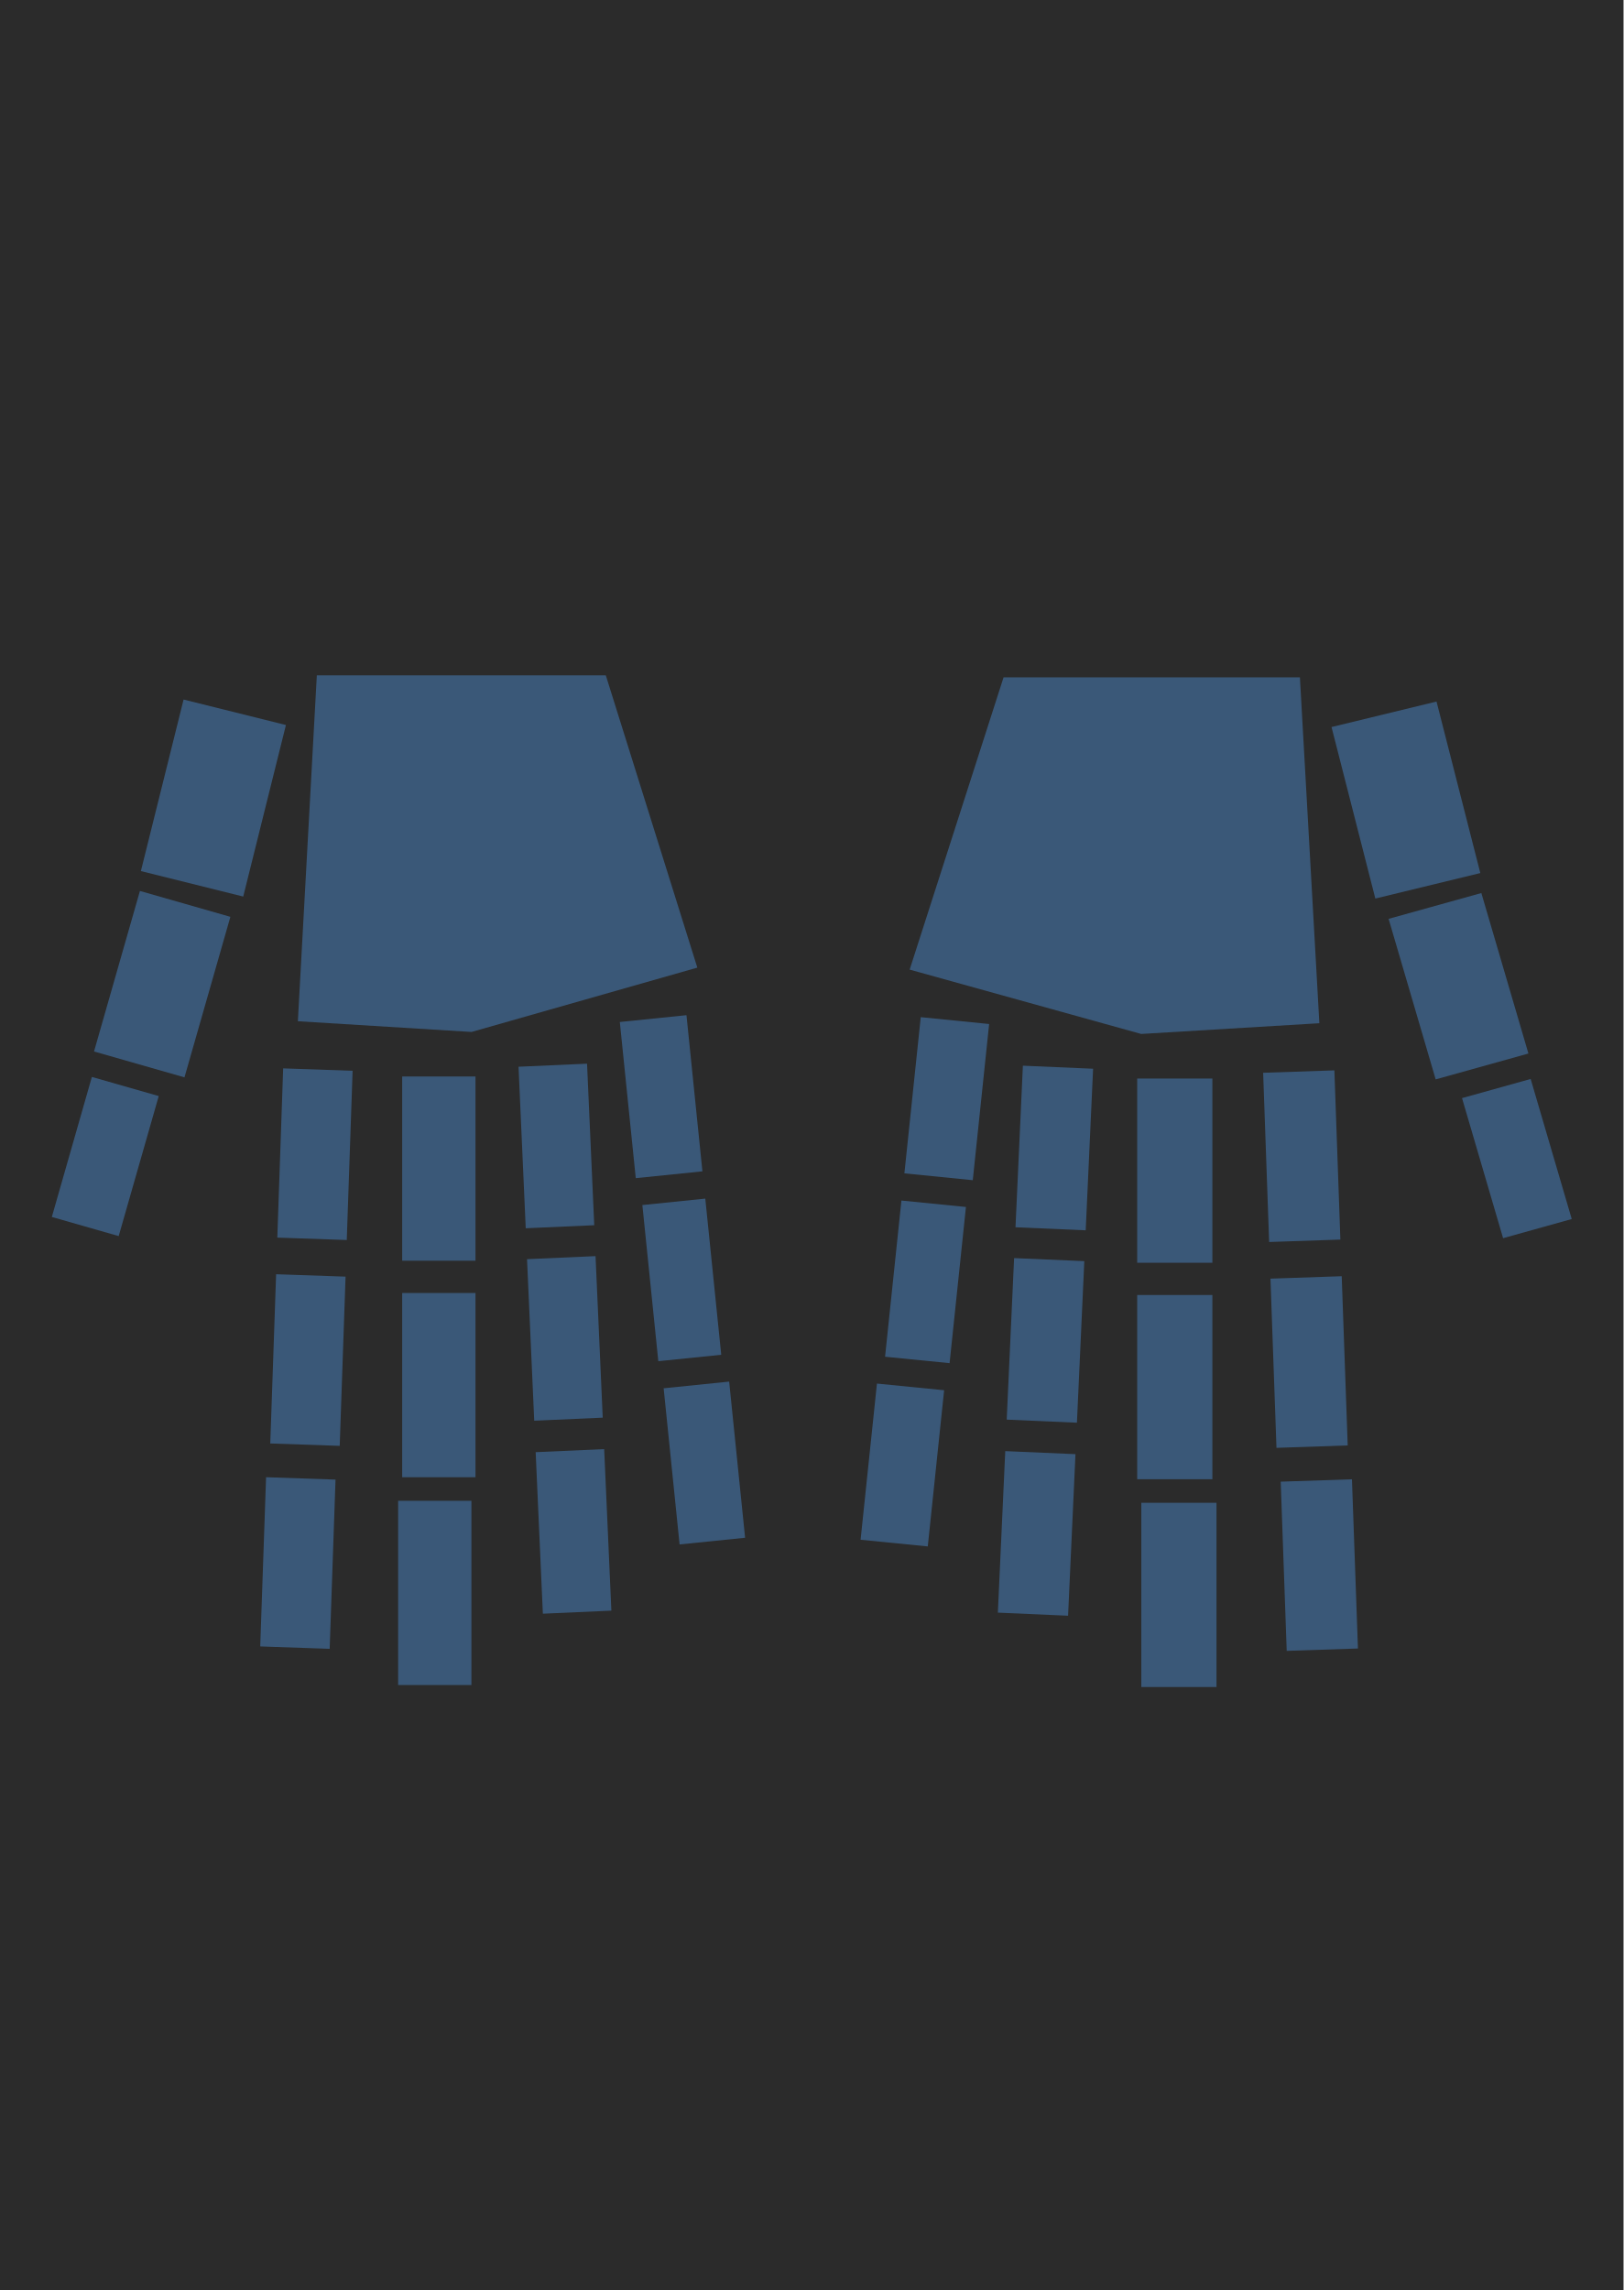
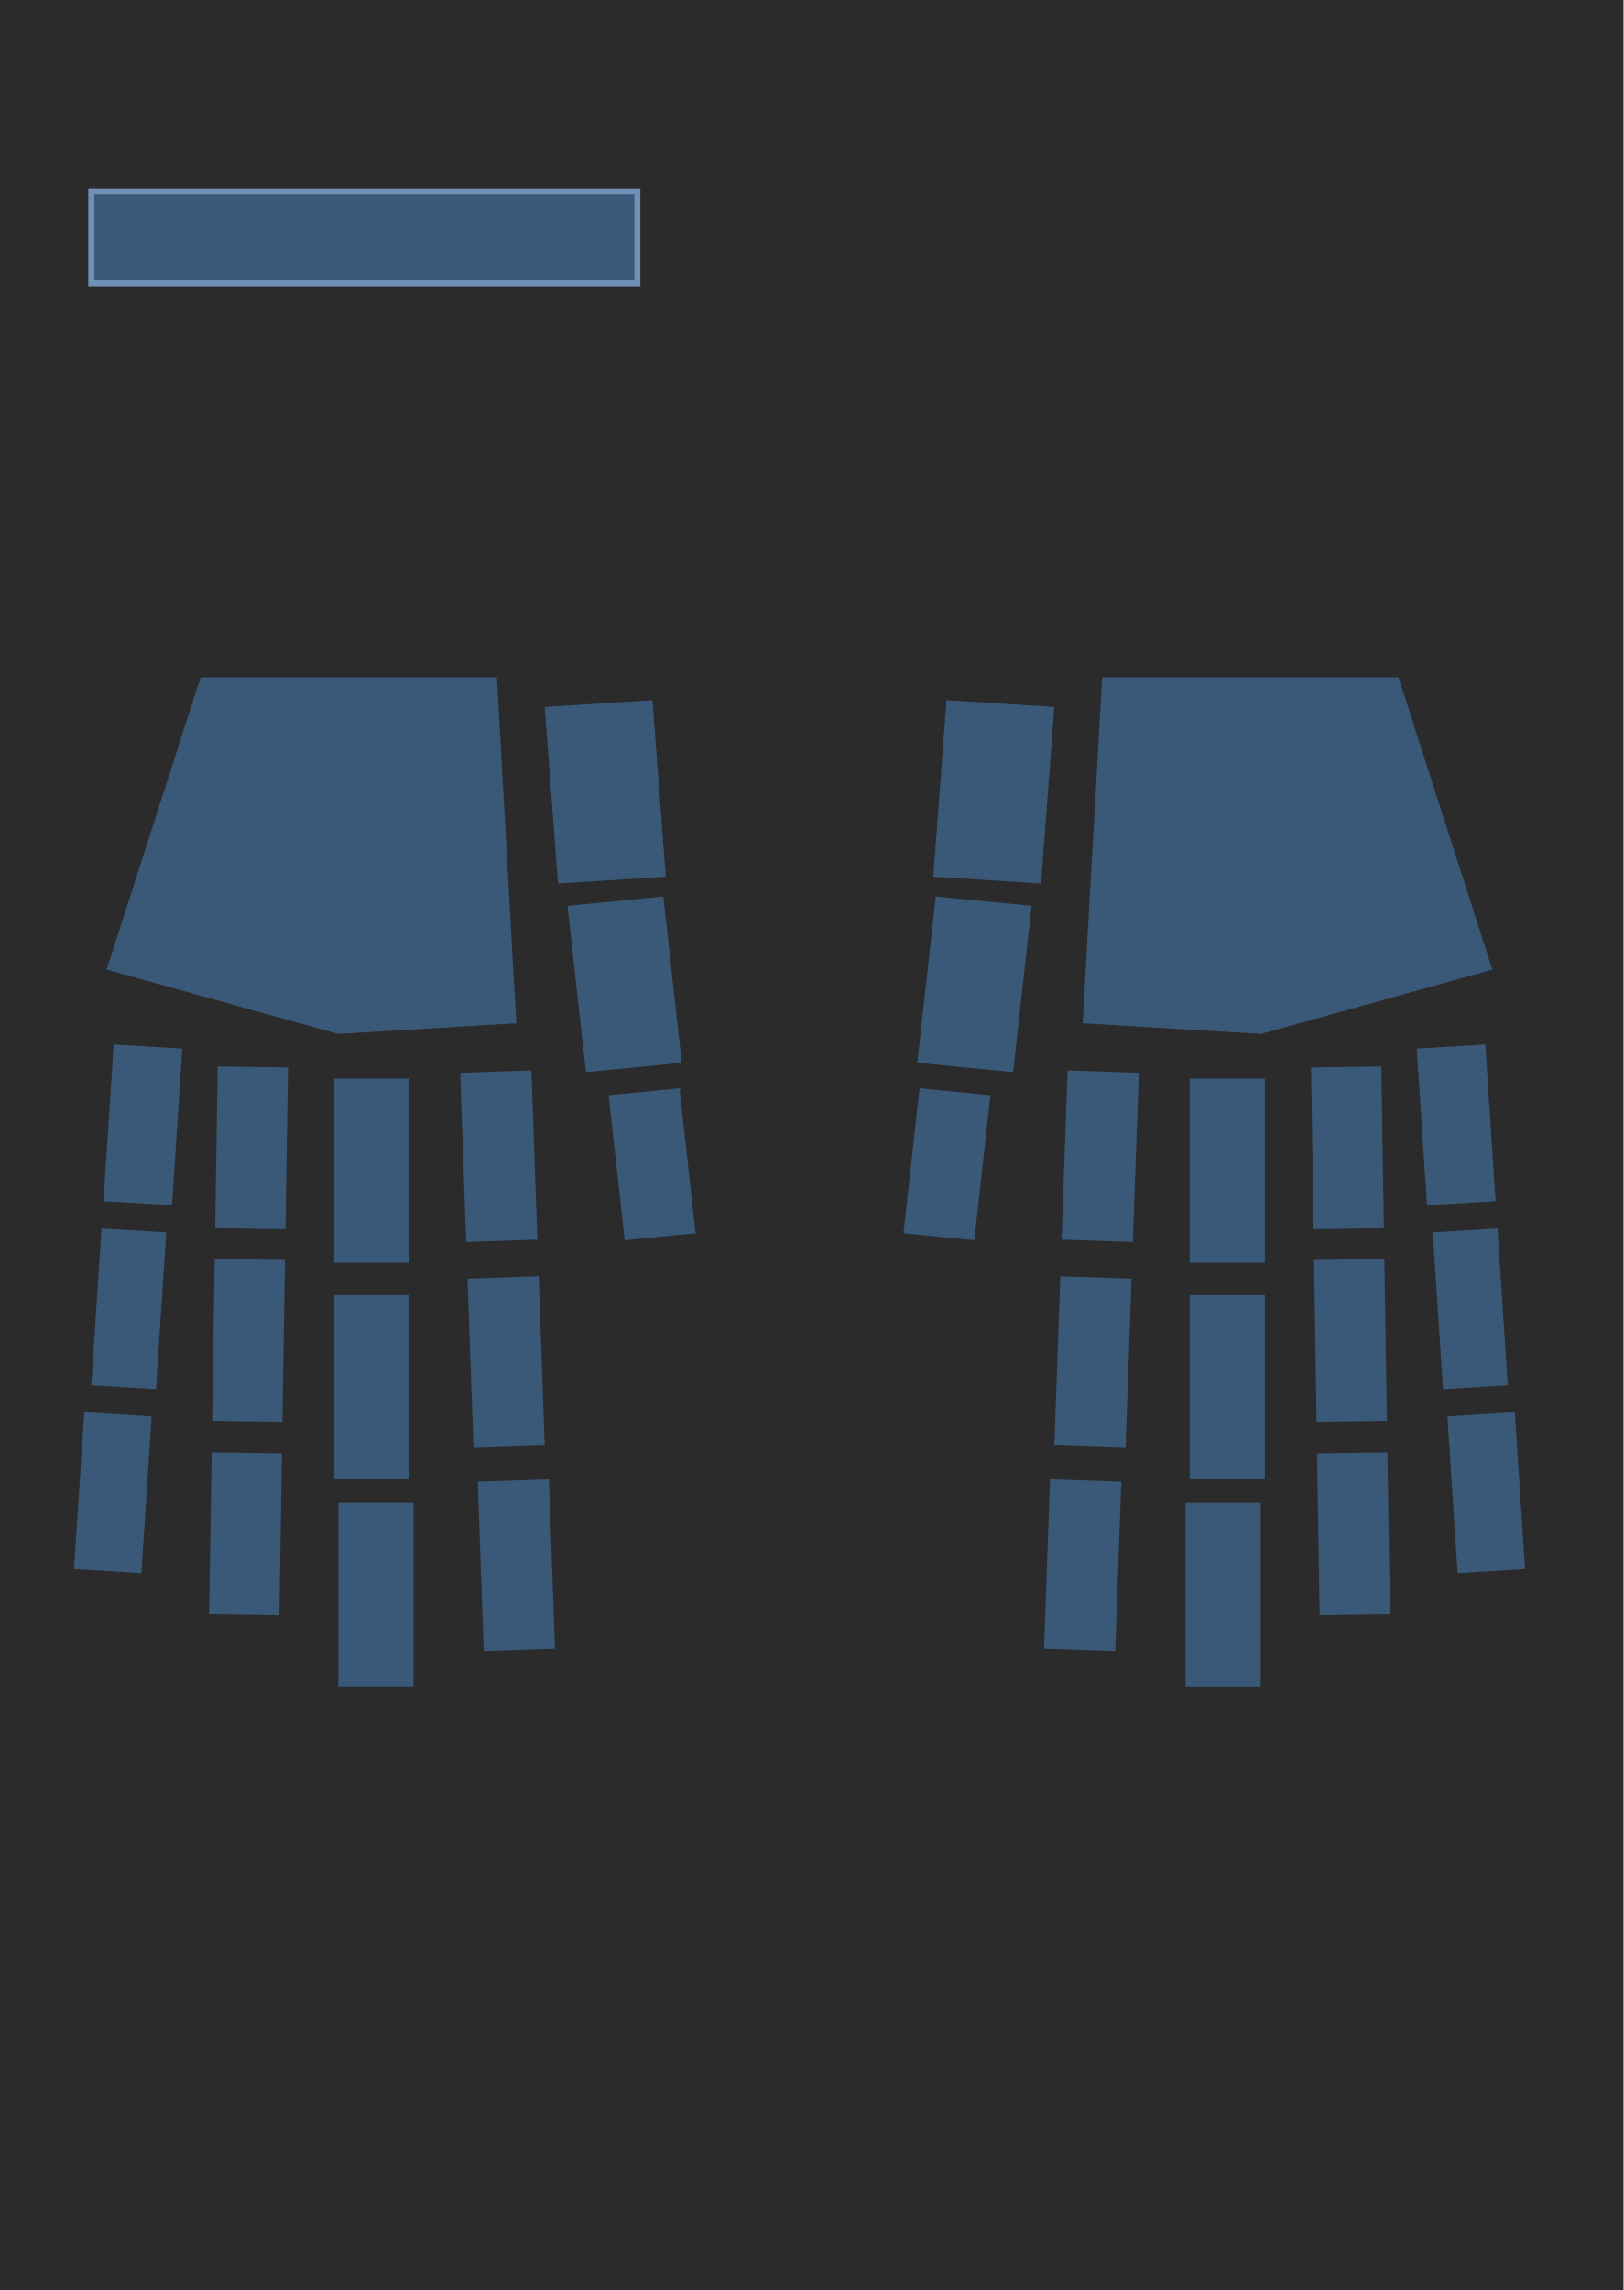
<svg xmlns="http://www.w3.org/2000/svg" id="_レイヤー_1" data-name="レイヤー 1" viewBox="0 0 268 378">
  <defs>
    <style>
      .cls-1 {
+         stroke: #6e91b5;
+       }
+ 
+       .cls-1, .cls-2 {
        fill: #3a5878;
      }

-       .cls-2 {
+       .cls-3 {
        fill: #2b2b2b;
      }
    </style>
  </defs>
  <g id="bg.png">
    <g id="canvas-preview" data-layer="preview-background">
-       <path id="canvas-background" class="cls-2" d="M0,0h268v378H0V0Z" />
+       <path id="canvas-background" class="cls-3" d="M0,0h268v378H0V0Z" />
    </g>
  </g>
  <g>
-     <polygon class="cls-1" points="52.3 111.47 100 111.47 115.11 159.72 77.84 170.34 49.17 168.57 52.3 111.47" />
-     <rect class="cls-1" x="46.26" y="176.54" width="11.47" height="27.95" transform="translate(6.61 -1.68) rotate(1.98)" />
-     <rect class="cls-1" x="19.01" y="148.67" width="15.53" height="27.56" transform="translate(45.7 -1.1) rotate(15.96)" />
-     <rect class="cls-1" x="11.64" y="178.88" width="11.48" height="24.04" transform="translate(53.16 2.58) rotate(15.96)" />
-     <rect class="cls-1" x="66.39" y="177.69" width="12.1" height="30.41" />
-     <rect class="cls-1" x="45.09" y="210.52" width="11.47" height="27.95" transform="translate(7.79 -1.62) rotate(1.98)" />
-     <rect class="cls-1" x="43.43" y="244.03" width="11.47" height="27.95" transform="translate(8.95 -1.55) rotate(1.98)" />
-     <rect class="cls-1" x="66.39" y="213.43" width="12.1" height="30.41" />
-     <rect class="cls-1" x="65.72" y="247.73" width="12.1" height="30.41" />
-     <rect class="cls-1" x="86.2" y="175.81" width="11.32" height="26.69" transform="translate(-8.34 4.28) rotate(-2.55)" />
-     <rect class="cls-1" x="87.61" y="207.57" width="11.32" height="26.69" transform="translate(-9.76 4.38) rotate(-2.55)" />
-     <rect class="cls-1" x="89.03" y="239.43" width="11.32" height="26.69" transform="translate(-11.17 4.47) rotate(-2.55)" />
-     <rect class="cls-1" x="103.61" y="168.06" width="11.06" height="25.91" transform="translate(-17.83 12.03) rotate(-5.83)" />
-     <rect class="cls-1" x="107.34" y="198.3" width="10.44" height="25.91" transform="translate(-20.89 12.54) rotate(-5.83)" />
-     <rect class="cls-1" x="110.85" y="228.53" width="10.87" height="25.91" transform="translate(-23.94 13.07) rotate(-5.83)" />
-     <rect class="cls-1" x="26.53" y="117.14" width="17.41" height="29.18" transform="translate(32.86 -4.61) rotate(13.98)" />
+     <polygon class="cls-2" points="181.93 111.81 230.85 111.81 246.35 160.05 208.12 170.67 178.72 168.9 181.93 111.81" />
+     <polygon class="cls-2" points="176.23 176.68 187.99 177.08 187 205.01 175.24 204.61 176.23 176.68" />
+     <polygon class="cls-2" points="154.46 147.98 170.28 149.52 167.24 176.97 151.42 175.43 154.46 147.98" />
+     <polygon class="cls-2" points="151.79 179.63 163.49 180.77 160.83 204.71 149.14 203.57 151.79 179.63" />
+     <rect class="cls-2" x="196.38" y="178.03" width="12.41" height="30.41" />
+     <polygon class="cls-2" points="175.03 210.66 186.79 211.06 185.8 238.99 174.04 238.59 175.03 210.66" />
+     <polygon class="cls-2" points="173.33 244.18 185.09 244.57 184.1 272.5 172.34 272.11 173.33 244.18" />
+     <rect class="cls-2" x="196.38" y="213.77" width="12.41" height="30.41" />
+     <rect class="cls-2" x="195.7" y="248.07" width="12.41" height="30.41" />
+     <polygon class="cls-2" points="216.42 176.2 228.02 176.04 228.44 202.73 216.83 202.89 216.42 176.2" />
+     <polygon class="cls-2" points="216.91 207.98 228.52 207.83 228.94 234.52 217.33 234.67 216.91 207.98" />
+     <polygon class="cls-2" points="217.41 239.87 229.02 239.72 229.44 266.41 217.83 266.57 217.41 239.87" />
+     <polygon class="cls-2" points="233.86 173.08 245.18 172.4 246.88 198.27 235.56 198.95 233.86 173.08" />
+     <polygon class="cls-2" points="236.51 203.41 247.2 202.77 248.89 228.64 238.2 229.28 236.51 203.41" />
+     <polygon class="cls-2" points="238.92 233.78 250.05 233.11 251.74 258.98 240.61 259.65 238.92 233.78" />
+     <polygon class="cls-2" points="171.85 145.84 154.06 144.71 156.24 115.58 174.04 116.7 171.85 145.84" />
  </g>
  <g>
-     <polygon class="cls-1" points="214.58 111.81 165.66 111.81 150.16 160.05 188.38 170.67 217.79 168.9 214.58 111.81" />
-     <polygon class="cls-1" points="220.27 176.68 208.51 177.08 209.5 205.01 221.26 204.61 220.27 176.68" />
-     <polygon class="cls-1" points="244.53 147.41 229.22 151.67 236.99 178.17 252.3 173.9 244.53 147.41" />
-     <polygon class="cls-1" points="252.67 178.1 241.34 181.26 248.12 204.38 259.45 201.22 252.67 178.1" />
-     <rect class="cls-1" x="187.72" y="178.03" width="12.41" height="30.41" transform="translate(387.85 386.47) rotate(-180)" />
-     <polygon class="cls-1" points="221.48 210.66 209.72 211.06 210.71 238.99 222.47 238.59 221.48 210.66" />
-     <polygon class="cls-1" points="223.17 244.18 211.41 244.57 212.4 272.5 224.16 272.11 223.17 244.18" />
-     <rect class="cls-1" x="187.72" y="213.77" width="12.41" height="30.41" transform="translate(387.85 457.94) rotate(-180)" />
-     <rect class="cls-1" x="188.4" y="248.07" width="12.41" height="30.41" transform="translate(389.21 526.54) rotate(-180)" />
-     <polygon class="cls-1" points="180.44 176.41 168.85 175.91 167.63 202.58 179.22 203.08 180.44 176.41" />
-     <polygon class="cls-1" points="178.99 208.17 167.4 207.67 166.18 234.33 177.77 234.84 178.99 208.17" />
-     <polygon class="cls-1" points="177.53 240.03 165.94 239.53 164.72 266.19 176.31 266.7 177.53 240.03" />
-     <polygon class="cls-1" points="163.28 169.03 151.99 167.9 149.29 193.68 160.58 194.81 163.28 169.03" />
-     <polygon class="cls-1" points="159.45 199.23 148.8 198.17 146.1 223.95 156.75 225.01 159.45 199.23" />
-     <polygon class="cls-1" points="155.85 229.48 144.76 228.38 142.06 254.16 153.15 255.26 155.85 229.48" />
-     <polygon class="cls-1" points="227.03 148.32 244.36 144.11 237.13 115.8 219.8 120.01 227.03 148.32" />
+     <polygon class="cls-2" points="82.03 111.81 33.11 111.81 17.6 160.05 55.83 170.67 85.23 168.9 82.03 111.81" />
+     <polygon class="cls-2" points="87.72 176.68 75.96 177.08 76.95 205.01 88.71 204.61 87.72 176.68" />
+     <polygon class="cls-2" points="109.5 147.98 93.68 149.52 96.72 176.97 112.54 175.43 109.5 147.98" />
+     <polygon class="cls-2" points="112.17 179.63 100.47 180.77 103.12 204.71 114.82 203.57 112.17 179.63" />
+     <rect class="cls-2" x="55.16" y="178.03" width="12.41" height="30.41" transform="translate(122.74 386.47) rotate(-180)" />
+     <polygon class="cls-2" points="88.93 210.66 77.17 211.06 78.16 238.99 89.92 238.59 88.93 210.66" />
+     <polygon class="cls-2" points="90.62 244.18 78.86 244.57 79.85 272.5 91.61 272.11 90.62 244.18" />
+     <rect class="cls-2" x="55.16" y="213.77" width="12.41" height="30.41" transform="translate(122.74 457.94) rotate(-180)" />
+     <rect class="cls-2" x="55.84" y="248.07" width="12.41" height="30.41" transform="translate(124.1 526.54) rotate(-180)" />
+     <polygon class="cls-2" points="47.54 176.2 35.93 176.04 35.52 202.73 47.12 202.89 47.54 176.2" />
+     <polygon class="cls-2" points="47.04 207.98 35.44 207.83 35.02 234.52 46.62 234.67 47.04 207.98" />
+     <polygon class="cls-2" points="46.54 239.87 34.94 239.72 34.52 266.41 46.12 266.57 46.54 239.87" />
+     <polygon class="cls-2" points="30.09 173.08 18.77 172.4 17.08 198.27 28.4 198.95 30.09 173.08" />
+     <polygon class="cls-2" points="27.45 203.41 16.76 202.77 15.07 228.64 25.75 229.28 27.45 203.41" />
+     <polygon class="cls-2" points="25.03 233.78 13.91 233.11 12.21 258.98 23.34 259.65 25.03 233.78" />
+     <polygon class="cls-2" points="92.11 145.84 109.9 144.71 107.71 115.58 89.92 116.7 92.11 145.84" />
  </g>
+   <path id="back_to_body" class="cls-1" d="M15.07,31.59h90.14v15.17H15.07v-15.17Z" />
</svg>
